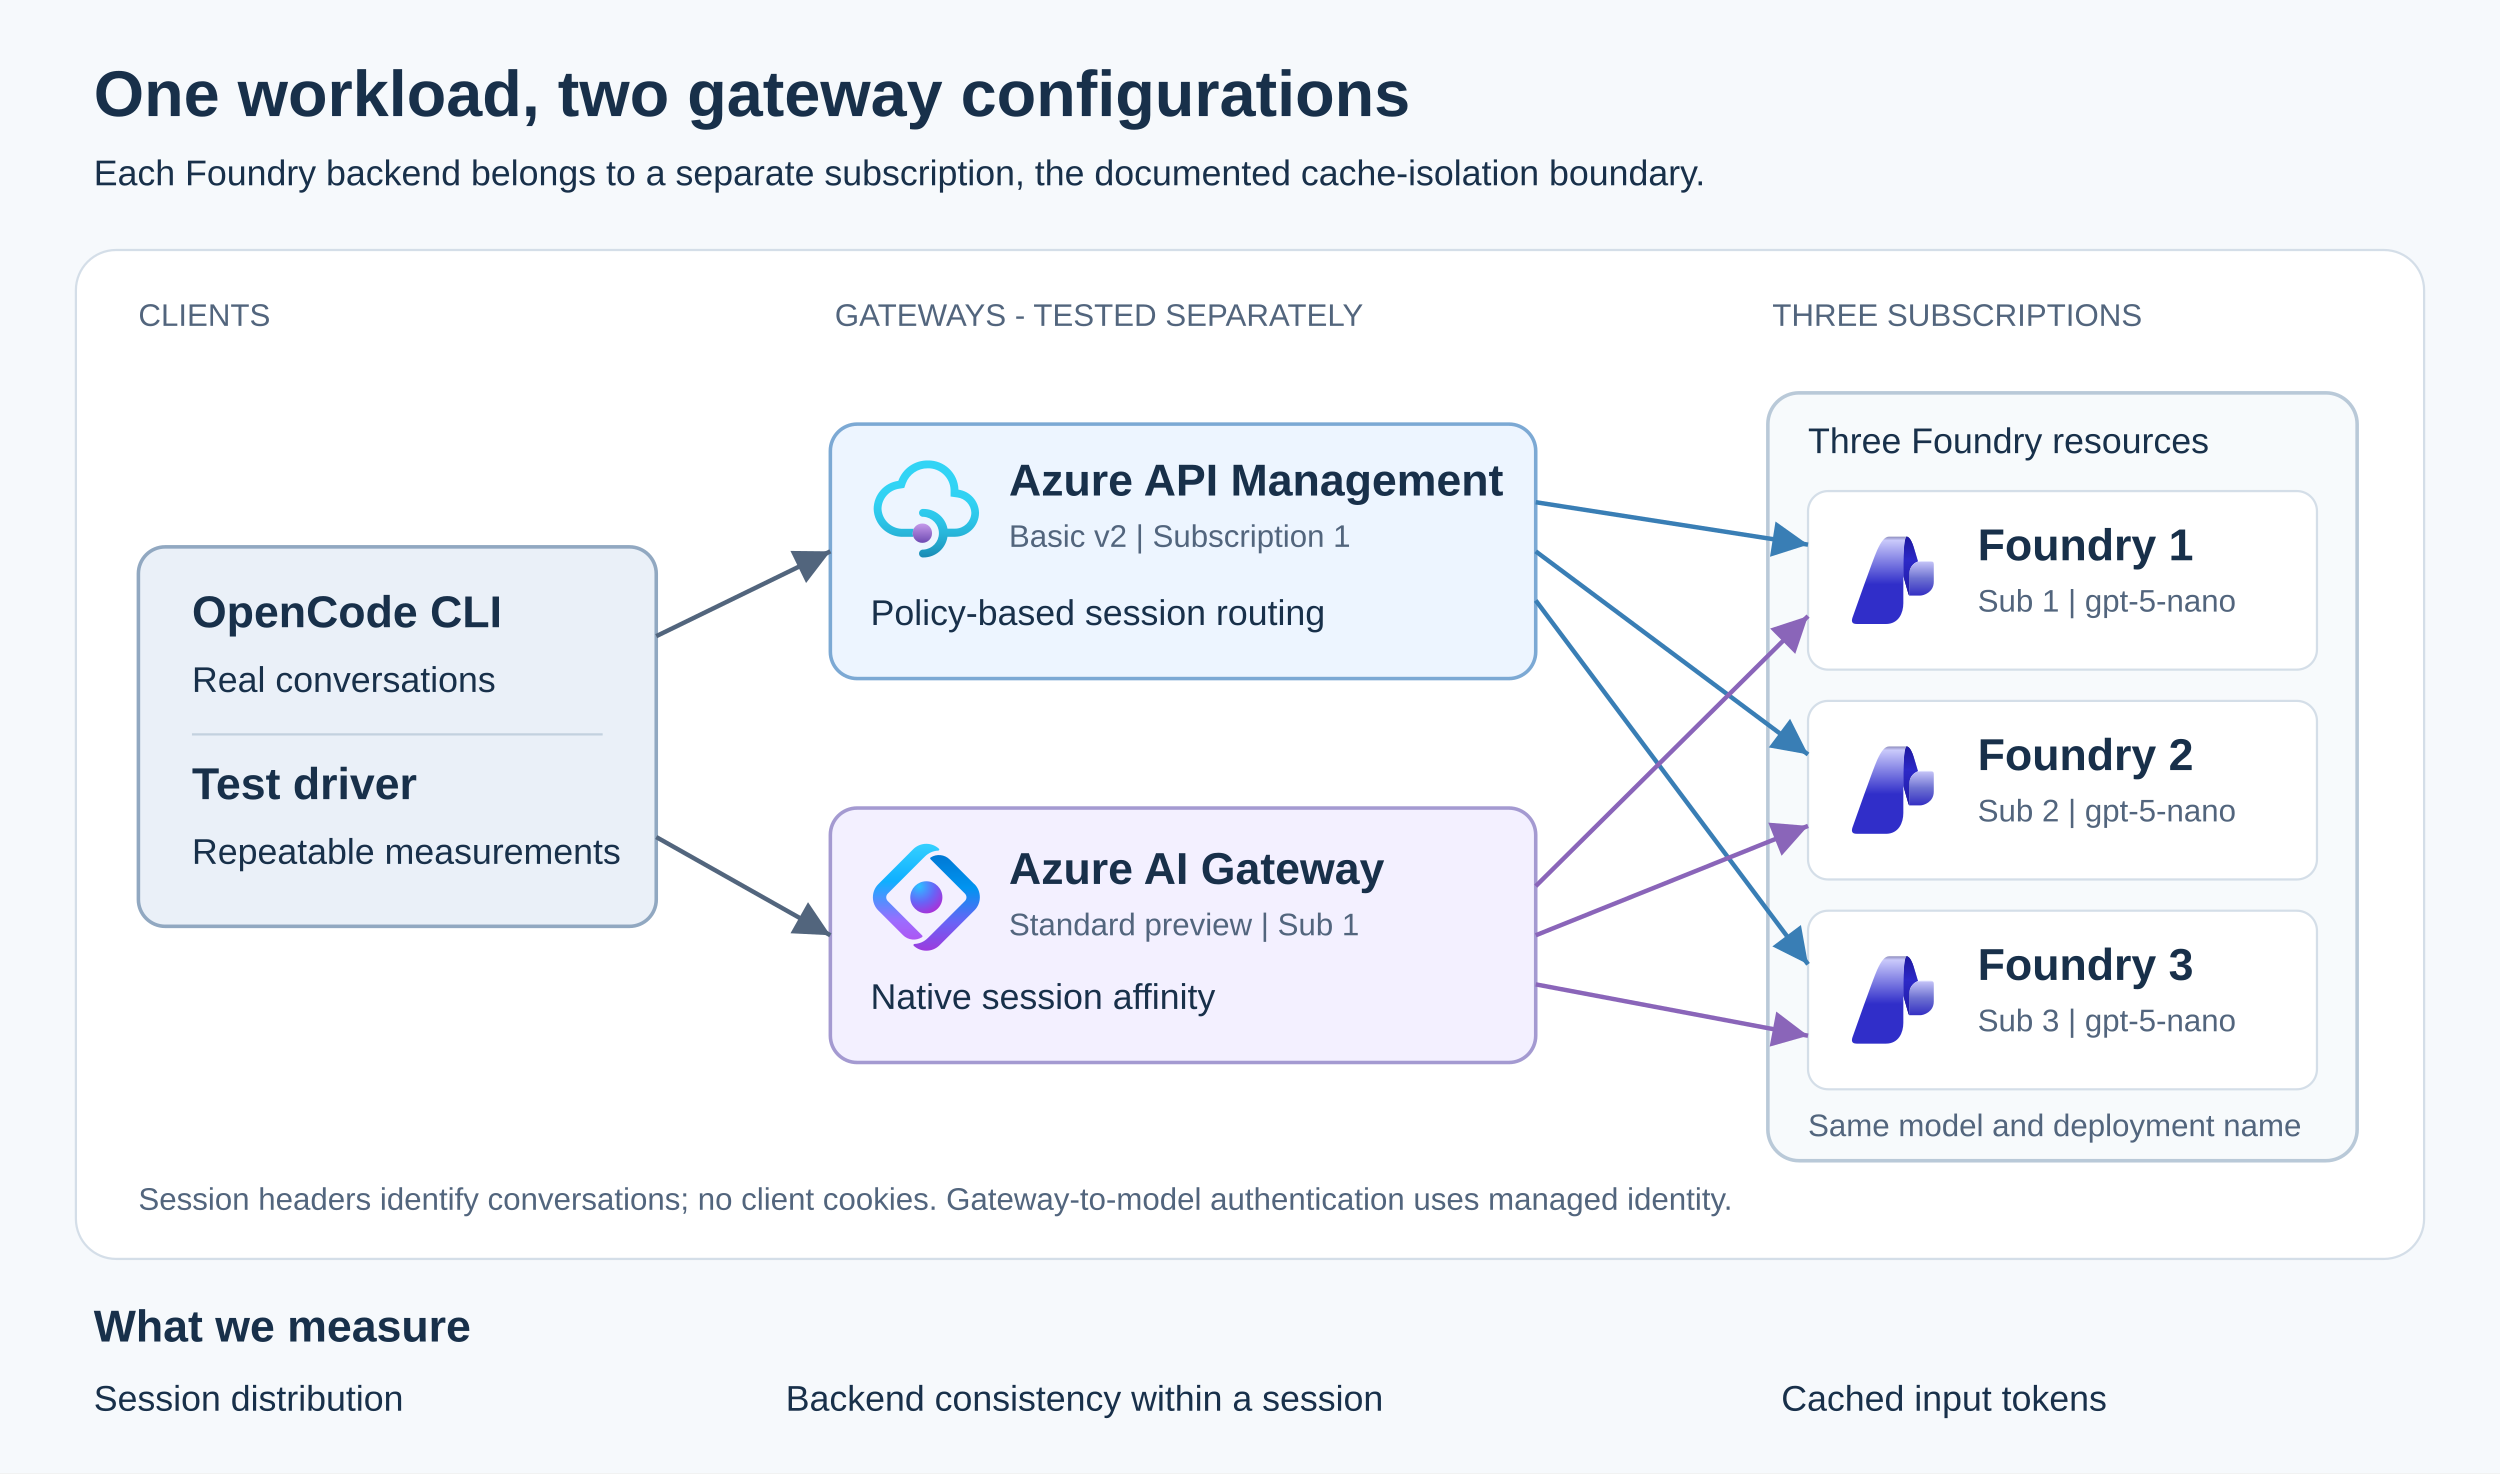
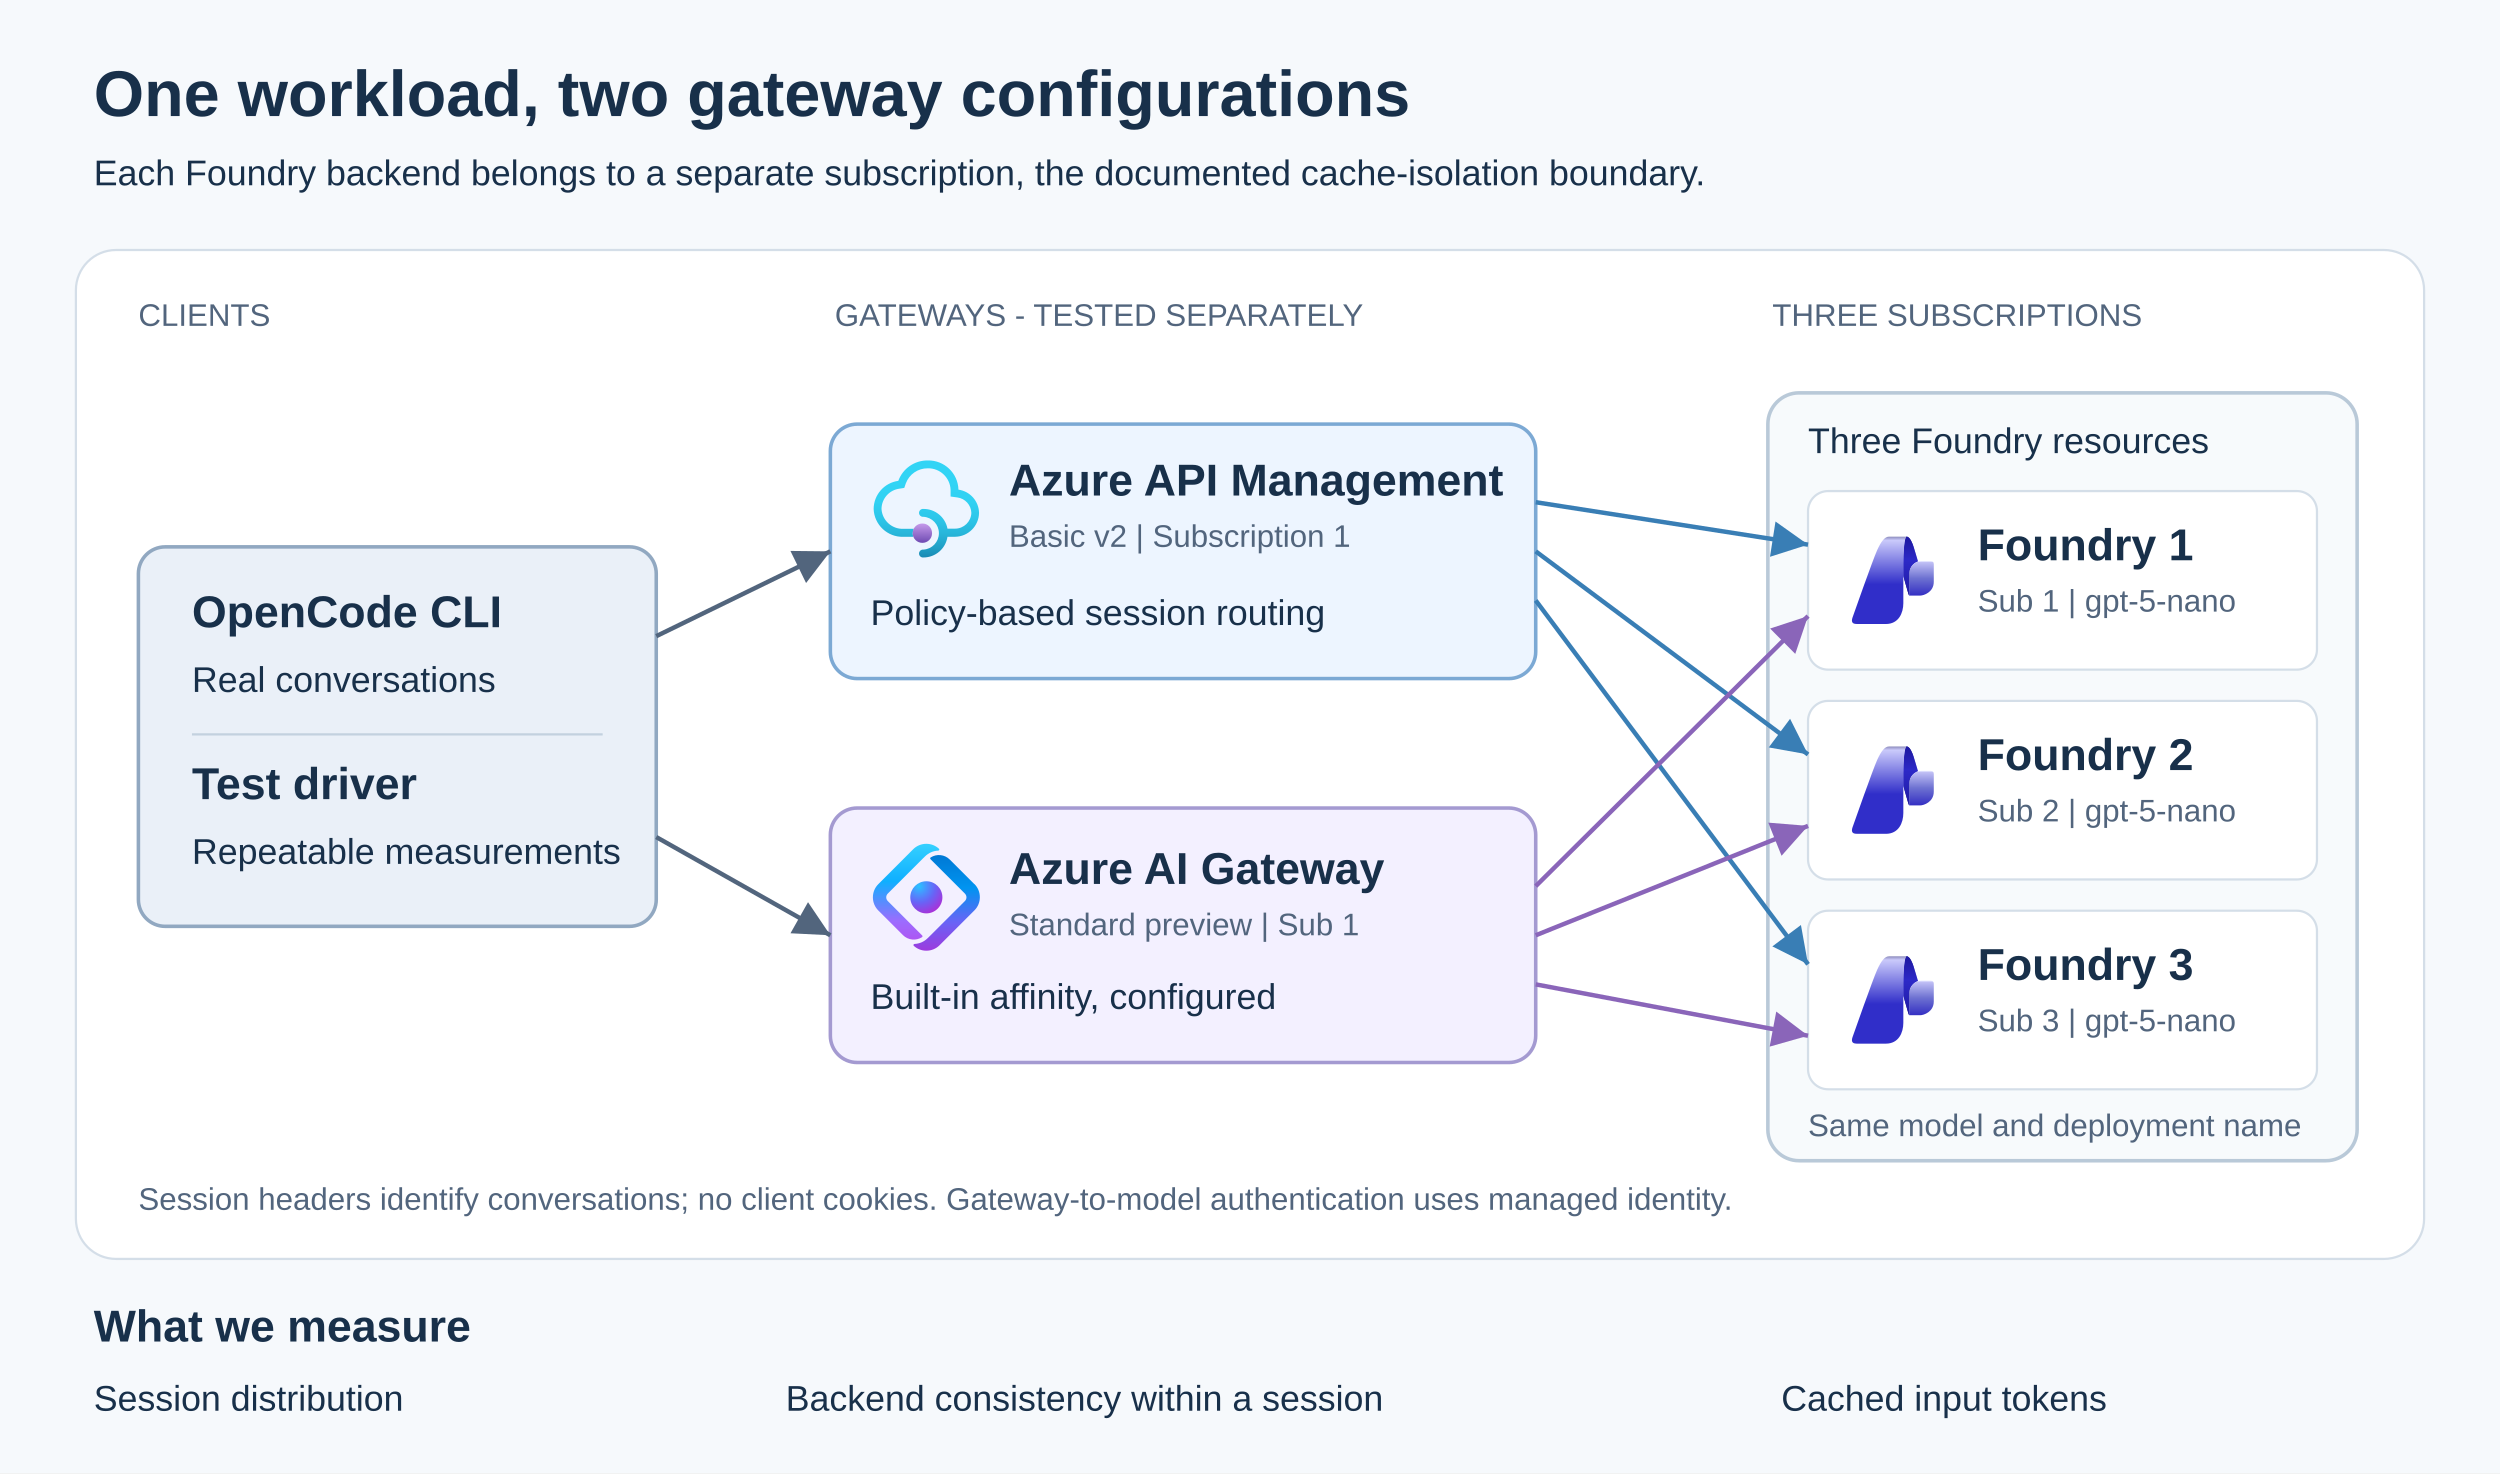
<svg xmlns="http://www.w3.org/2000/svg" width="1120" height="660" viewBox="0 0 1120 660">
  <defs>
    <marker id="arrow" markerWidth="8" markerHeight="8" refX="8" refY="4" orient="auto" markerUnits="strokeWidth">
      <path d="M0,0 L8,4 L0,8 Z" fill="#52657d" />
    </marker>
    <marker id="apim-arrow" markerWidth="8" markerHeight="8" refX="8" refY="4" orient="auto" markerUnits="strokeWidth">
      <path d="M0,0 L8,4 L0,8 Z" fill="#397eb5" />
    </marker>
    <marker id="aigateway-arrow" markerWidth="8" markerHeight="8" refX="8" refY="4" orient="auto" markerUnits="strokeWidth">
      <path d="M0,0 L8,4 L0,8 Z" fill="#8a65b9" />
    </marker>
    <symbol id="azure-apim-icon" viewBox="0 0 18 18">
      <defs>
        <linearGradient id="apim-cloud" x1="9" y1="16.82" x2="9" y2="1.18" gradientUnits="userSpaceOnUse">
          <stop offset="0" stop-color="#198ab3" />
          <stop offset="0.09" stop-color="#1f9dc4" />
          <stop offset="0.24" stop-color="#28b5d9" />
          <stop offset="0.4" stop-color="#2dc6e9" />
          <stop offset="0.57" stop-color="#31d1f2" />
          <stop offset="0.78" stop-color="#32d4f5" />
        </linearGradient>
        <linearGradient id="apim-node" x1="8.36" y1="11.35" x2="8.36" y2="14.46" gradientUnits="userSpaceOnUse">
          <stop offset="0" stop-color="#c69aeb" />
          <stop offset="1" stop-color="#6f4bb2" />
        </linearGradient>
      </defs>
      <path d="M14.18,5.89A4.85,4.85,0,0,0,9.23,1.18,5,5,0,0,0,4.48,4.47,4.61,4.61,0,0,0,.5,9,4.67,4.67,0,0,0,5.29,13.5a3,3,0,0,0,.42,0h1.2a1.47,1.47,0,0,1-.11-.56v0A1.51,1.51,0,0,1,7,12.21H5.6l-.31,0A3.41,3.41,0,0,1,1.77,9,3.33,3.33,0,0,1,4.68,5.73l.76-.12.25-.73A3.73,3.73,0,0,1,9.23,2.45,3.6,3.6,0,0,1,12.91,5.9V7L14,7.15a2.59,2.59,0,0,1,2.26,2.49,2.63,2.63,0,0,1-2.62,2.54h-.15l-.08,0h-1A3.92,3.92,0,0,0,8.54,9a.64.64,0,1,0,0,1.27,2.65,2.65,0,0,1,0,5.29.64.64,0,1,0,0,1.27,3.92,3.92,0,0,0,3.87-3.34h1.05a.64.64,0,0,0,.2,0A3.91,3.91,0,0,0,17.5,9.64,3.86,3.86,0,0,0,14.18,5.89Z" fill="url(#apim-cloud)" />
      <rect x="6.8" y="11.35" width="3.12" height="3.12" rx="1.54" fill="url(#apim-node)" />
    </symbol>
    <symbol id="azure-aigateway-icon" viewBox="0 0 18 18">
      <defs>
        <clipPath id="aigateway-clip">
          <rect x=".38" y=".38" width="17.25" height="17.25" fill="none" />
        </clipPath>
        <linearGradient id="aigateway-left" x1="-611.4" y1="-205.23" x2="-611.4" y2="-224.06" gradientTransform="translate(617.13 -205.76) scale(1 -1)" gradientUnits="userSpaceOnUse">
          <stop offset="0" stop-color="#3bd5ff" />
          <stop offset=".37" stop-color="#0fafff" />
          <stop offset=".71" stop-color="#9c6cfe" />
          <stop offset="1" stop-color="#bb45ea" />
        </linearGradient>
        <linearGradient id="aigateway-right" x1="-604.85" y1="-207.94" x2="-604.85" y2="-224.5" gradientTransform="translate(617.13 -205.76) scale(1 -1)" gradientUnits="userSpaceOnUse">
          <stop offset="0" stop-color="#0078d4" />
          <stop offset=".32" stop-color="#0094f0" />
          <stop offset=".65" stop-color="#6864f6" />
          <stop offset="1" stop-color="#a931d8" />
        </linearGradient>
        <radialGradient id="aigateway-center" cx="114.65" cy="-115.18" fx="114.65" fy="-115.18" r=".96" gradientTransform="translate(9.87 -881.72) rotate(45) scale(5.47 -5.47)" gradientUnits="userSpaceOnUse">
          <stop offset="0" stop-color="#29c3ff" />
          <stop offset=".23" stop-color="#4894fe" />
          <stop offset=".5" stop-color="#6864f6" />
          <stop offset=".89" stop-color="#a931d8" />
        </radialGradient>
      </defs>
      <g clip-path="url(#aigateway-clip)">
        <path d="M11.02,1.15c-.55-.5-1.26-.78-2.02-.78-.81,0-1.56.31-2.13.88L1.26,6.87c-.57.57-.88,1.32-.88,2.13s.31,1.56.88,2.13l2.77,2.77,1.2,1.2c.83.83,2.12.94,3.07.33.05-.03.08-.08.08-.13,0-.05-.01-.11-.05-.15l-5.55-5.55c-.16-.16-.25-.38-.25-.6s.09-.44.25-.6l3.8-3.8,1.82-1.82.39-.38c.59-.59,1.35-.9,2.12-.93.08,0,.14-.05.17-.12.02-.07,0-.15-.05-.19Z" fill="url(#aigateway-left)" />
        <path d="M16.74,6.87l-3.97-3.97c-.83-.83-2.12-.94-3.07-.33-.05.03-.08.08-.08.13,0,.05.01.11.05.15l5.55,5.55c.16.16.25.38.25.6s-.09.44-.25.6l-3.8,3.79-1.82,1.82-.39.38c-.59.59-1.34.89-2.11.93h-.01c-.07,0-.14.05-.16.12-.03.07,0,.15.05.19.55.5,1.27.78,2.02.78.8,0,1.56-.31,2.13-.88l5.62-5.62c.57-.57.88-1.32.88-2.13s-.31-1.56-.88-2.13Z" fill="url(#aigateway-right)" />
        <path d="M9,11.59c1.43,0,2.59-1.16,2.59-2.59s-1.16-2.59-2.59-2.59-2.59,1.16-2.59,2.59,1.16,2.59,2.59,2.59Z" fill="url(#aigateway-center)" />
      </g>
    </symbol>
    <symbol id="azure-foundry-icon" viewBox="0 0 18 18">
      <defs>
        <linearGradient id="foundry-1" x1="10.91" y1="13.66" x2="13.62" y2="13.66" gradientTransform="translate(0 20) scale(1 -1)" gradientUnits="userSpaceOnUse">
          <stop offset="0" stop-color="#302ec9" />
          <stop offset=".12" stop-color="#151698" />
          <stop offset=".25" stop-color="#0a0b7e" />
          <stop offset=".43" stop-color="#090c7f" />
          <stop offset=".51" stop-color="#141698" />
          <stop offset=".61" stop-color="#282ac4" />
          <stop offset=".77" stop-color="#8e8ff4" />
          <stop offset=".85" stop-color="#a7a6f7" />
          <stop offset=".91" stop-color="#cacafb" />
          <stop offset="1" stop-color="#fff" />
        </linearGradient>
        <linearGradient id="foundry-2" x1="12.26" y1="8.32" x2="12.26" y2="18.23" gradientTransform="translate(0 20) scale(1 -1)" gradientUnits="userSpaceOnUse">
          <stop offset=".02" stop-color="#201ba6" />
          <stop offset=".64" stop-color="#2d29c7" />
          <stop offset="1" stop-color="#201ba6" />
        </linearGradient>
        <linearGradient id="foundry-3" x1="14.19" y1="8.27" x2="14.19" y2="14.47" gradientTransform="translate(0 20) scale(1 -1)" gradientUnits="userSpaceOnUse">
          <stop offset="0" stop-color="#3530c3" />
          <stop offset=".5" stop-color="#6d71d1" />
          <stop offset=".97" stop-color="#c0bff5" />
          <stop offset="1" stop-color="#e3e4ff" />
        </linearGradient>
        <linearGradient id="foundry-4" x1="6.51" y1="3" x2="6.51" y2="19.15" gradientTransform="translate(0 20) scale(1 -1)" gradientUnits="userSpaceOnUse">
          <stop offset="0" stop-color="#302ec9" />
          <stop offset=".45" stop-color="#302ec9" />
          <stop offset=".95" stop-color="#cacafb" />
          <stop offset="1" stop-color="#7f7eaf" />
        </linearGradient>
      </defs>
      <path d="M11.96,11.68s.07-.1.07-.24v-3.87c0-.85.66-1.76,1.59-2.03-.06-.19-.64-2.11-.81-2.65-.17-.56-.67-1.9-1.29-1.9,0,0,0,0-.01,0h0s-.09.05-.13.13c-.32.58-.46,3.02-.46,4.84v2.26c.27.97.91,3.22.96,3.35,0,0,.05.1.09.1h0Z" fill="url(#foundry-1)" />
      <path d="M11.96,11.68s.07-.1.07-.24v-3.87c0-.85.66-1.76,1.59-2.03-.06-.19-.64-2.11-.81-2.65-.17-.56-.67-1.9-1.29-1.9,0,0,0,0-.01,0h0s-.09.05-.13.13c-.32.58-.46,3.02-.46,4.84v2.26c.27.97.91,3.22.96,3.35,0,0,.05.1.09.1h0Z" fill="url(#foundry-2)" />
      <path d="M16.01,5.46h-1.81c-1.21,0-2.17,1.09-2.17,2.11v3.87c0,.14-.04.24-.07.24s-.09-.1-.09-.1c0,0,.07.21.17.21h1.98c.62,0,2.48-.61,2.48-2.52v-3.25c0-.41-.24-.55-.49-.55Z" fill="url(#foundry-3)" />
      <path d="M2.34,17h5.38c2.35,0,3.2-2.03,3.2-3.81v-7.23c0-2.08.19-4.97.61-4.97h-3.23c-.77,0-1.43.82-2.18,2.48-.75,1.66-4.36,11.87-4.52,12.36-.26.79-.02,1.16.74,1.16Z" fill="url(#foundry-4)" />
    </symbol>
    <style>
      text { font-family: Arial, sans-serif; fill: #18304a; }
      .title { font-size: 29px; font-weight: bold; }
      .heading { font-size: 20px; font-weight: bold; }
      .body { font-size: 16px; }
      .small { font-size: 14px; fill: #52657d; }
      .box { stroke-width: 1.6; }
      .link { stroke: #52657d; stroke-width: 2; marker-end: url(#arrow); }
      .apim-link { stroke: #397eb5; marker-end: url(#apim-arrow); }
      .aigateway-link { stroke: #8a65b9; marker-end: url(#aigateway-arrow); }
    </style>
  </defs>
  <rect width="1120" height="660" fill="#f6f9fc" />
  <text class="title" x="42" y="52">One workload, two gateway configurations</text>
  <text class="body" x="42" y="83">Each Foundry backend belongs to a separate subscription, the documented cache-isolation boundary.</text>
  <rect x="34" y="112" width="1052" height="452" rx="18" fill="#ffffff" stroke="#d4dee8" />
  <text class="small" x="62" y="146">CLIENTS</text>
  <text class="small" x="374" y="146">GATEWAYS - TESTED SEPARATELY</text>
  <text class="small" x="794" y="146">THREE SUBSCRIPTIONS</text>
  <g id="clients">
    <rect class="box" x="62" y="245" width="232" height="170" rx="12" fill="#eaf0f8" stroke="#91a8c1" />
    <text class="heading" x="86" y="281">OpenCode CLI</text>
    <text class="body" x="86" y="310">Real conversations</text>
    <line x1="86" y1="329" x2="270" y2="329" stroke="#c3d1df" />
    <text class="heading" x="86" y="358">Test driver</text>
    <text class="body" x="86" y="387">Repeatable measurements</text>
  </g>
  <g id="apim">
    <rect class="box" x="372" y="190" width="316" height="114" rx="12" fill="#edf5ff" stroke="#7ca9d4" />
    <use id="apim-service-icon" href="#azure-apim-icon" x="390" y="203" width="50" height="50" />
    <text class="heading" x="452" y="222">Azure API Management</text>
    <text class="small" x="452" y="245">Basic v2 | Subscription 1</text>
    <text class="body" x="390" y="280">Policy-based session routing</text>
  </g>
  <g id="aigateway">
    <rect class="box" x="372" y="362" width="316" height="114" rx="12" fill="#f3f0ff" stroke="#a49ad1" />
    <use id="aigateway-service-icon" href="#azure-aigateway-icon" x="390" y="377" width="50" height="50" />
    <text class="heading" x="452" y="396">Azure AI Gateway</text>
    <text class="small" x="452" y="419">Standard preview | Sub 1</text>
-     <text class="body" x="390" y="452">Native session affinity</text>
+     <text id="aigateway-affinity-label" class="body" x="390" y="452">Built-in affinity, configured</text>
  </g>
  <g id="backends">
    <rect class="box" x="792" y="176" width="264" height="344" rx="14" fill="#f7fafc" stroke="#b9c9d8" />
    <text class="body" x="810" y="203">Three Foundry resources</text>
    <g id="backend-1">
      <rect x="810" y="220" width="228" height="80" rx="9" fill="#ffffff" stroke="#d4dee8" />
      <use id="backend-1-icon" href="#azure-foundry-icon" x="826" y="238" width="44" height="44" />
      <text class="heading" x="886" y="251">Foundry 1</text>
      <text class="small" x="886" y="274">Sub 1 | gpt-5-nano</text>
    </g>
    <g id="backend-2">
      <rect x="810" y="314" width="228" height="80" rx="9" fill="#ffffff" stroke="#d4dee8" />
      <use id="backend-2-icon" href="#azure-foundry-icon" x="826" y="332" width="44" height="44" />
      <text class="heading" x="886" y="345">Foundry 2</text>
      <text class="small" x="886" y="368">Sub 2 | gpt-5-nano</text>
    </g>
    <g id="backend-3">
      <rect x="810" y="408" width="228" height="80" rx="9" fill="#ffffff" stroke="#d4dee8" />
      <use id="backend-3-icon" href="#azure-foundry-icon" x="826" y="426" width="44" height="44" />
      <text class="heading" x="886" y="439">Foundry 3</text>
      <text class="small" x="886" y="462">Sub 3 | gpt-5-nano</text>
    </g>
    <text class="small" x="810" y="509">Same model and deployment name</text>
  </g>
  <g id="connections">
    <line class="link" x1="294" y1="285" x2="372" y2="247" />
    <line class="link" x1="294" y1="375" x2="372" y2="419" />
    <line id="apim-to-b1" class="link apim-link" x1="688" y1="225" x2="810" y2="244" />
    <line id="apim-to-b2" class="link apim-link" x1="688" y1="247" x2="810" y2="338" />
    <line id="apim-to-b3" class="link apim-link" x1="688" y1="269" x2="810" y2="432" />
    <line id="aigateway-to-b1" class="link aigateway-link" x1="688" y1="397" x2="810" y2="276" />
    <line id="aigateway-to-b2" class="link aigateway-link" x1="688" y1="419" x2="810" y2="370" />
    <line id="aigateway-to-b3" class="link aigateway-link" x1="688" y1="441" x2="810" y2="464" />
  </g>
  <text class="small" x="62" y="542">Session headers identify conversations; no client cookies. Gateway-to-model authentication uses managed identity.</text>
  <text class="heading" x="42" y="601">What we measure</text>
  <text class="body" x="42" y="632">Session distribution</text>
  <text class="body" x="352" y="632">Backend consistency within a session</text>
  <text class="body" x="798" y="632">Cached input tokens</text>
</svg>
